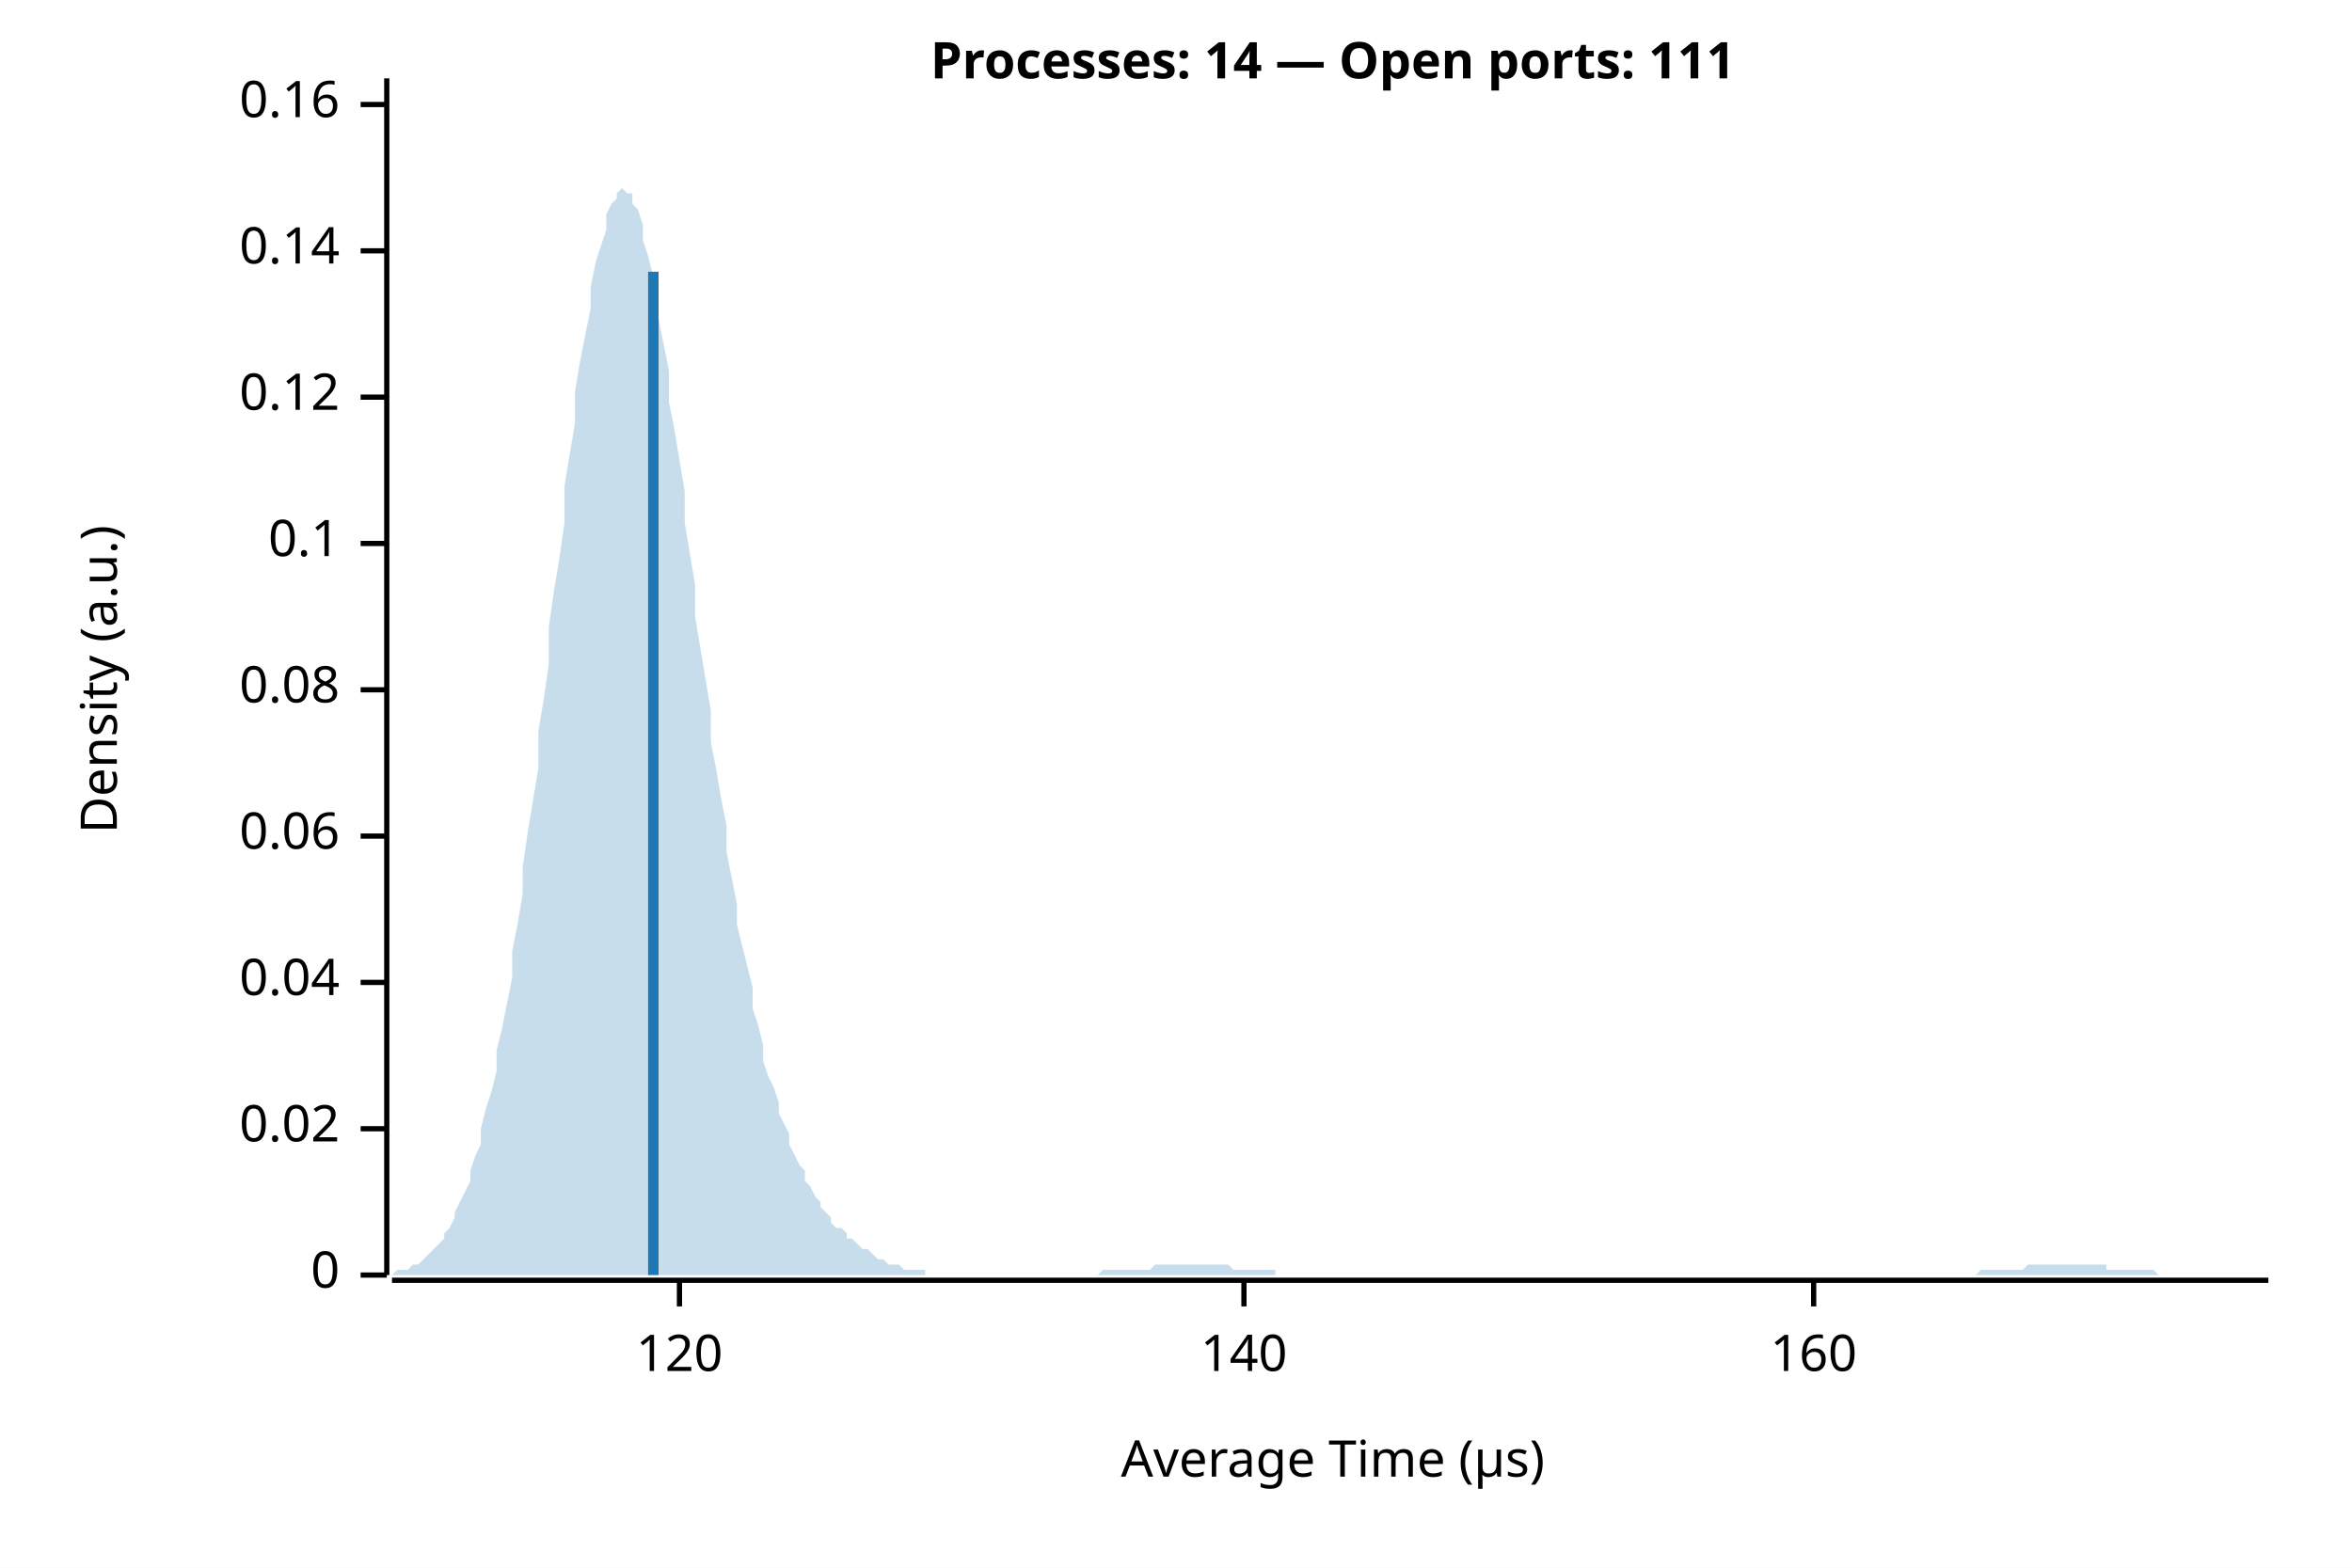
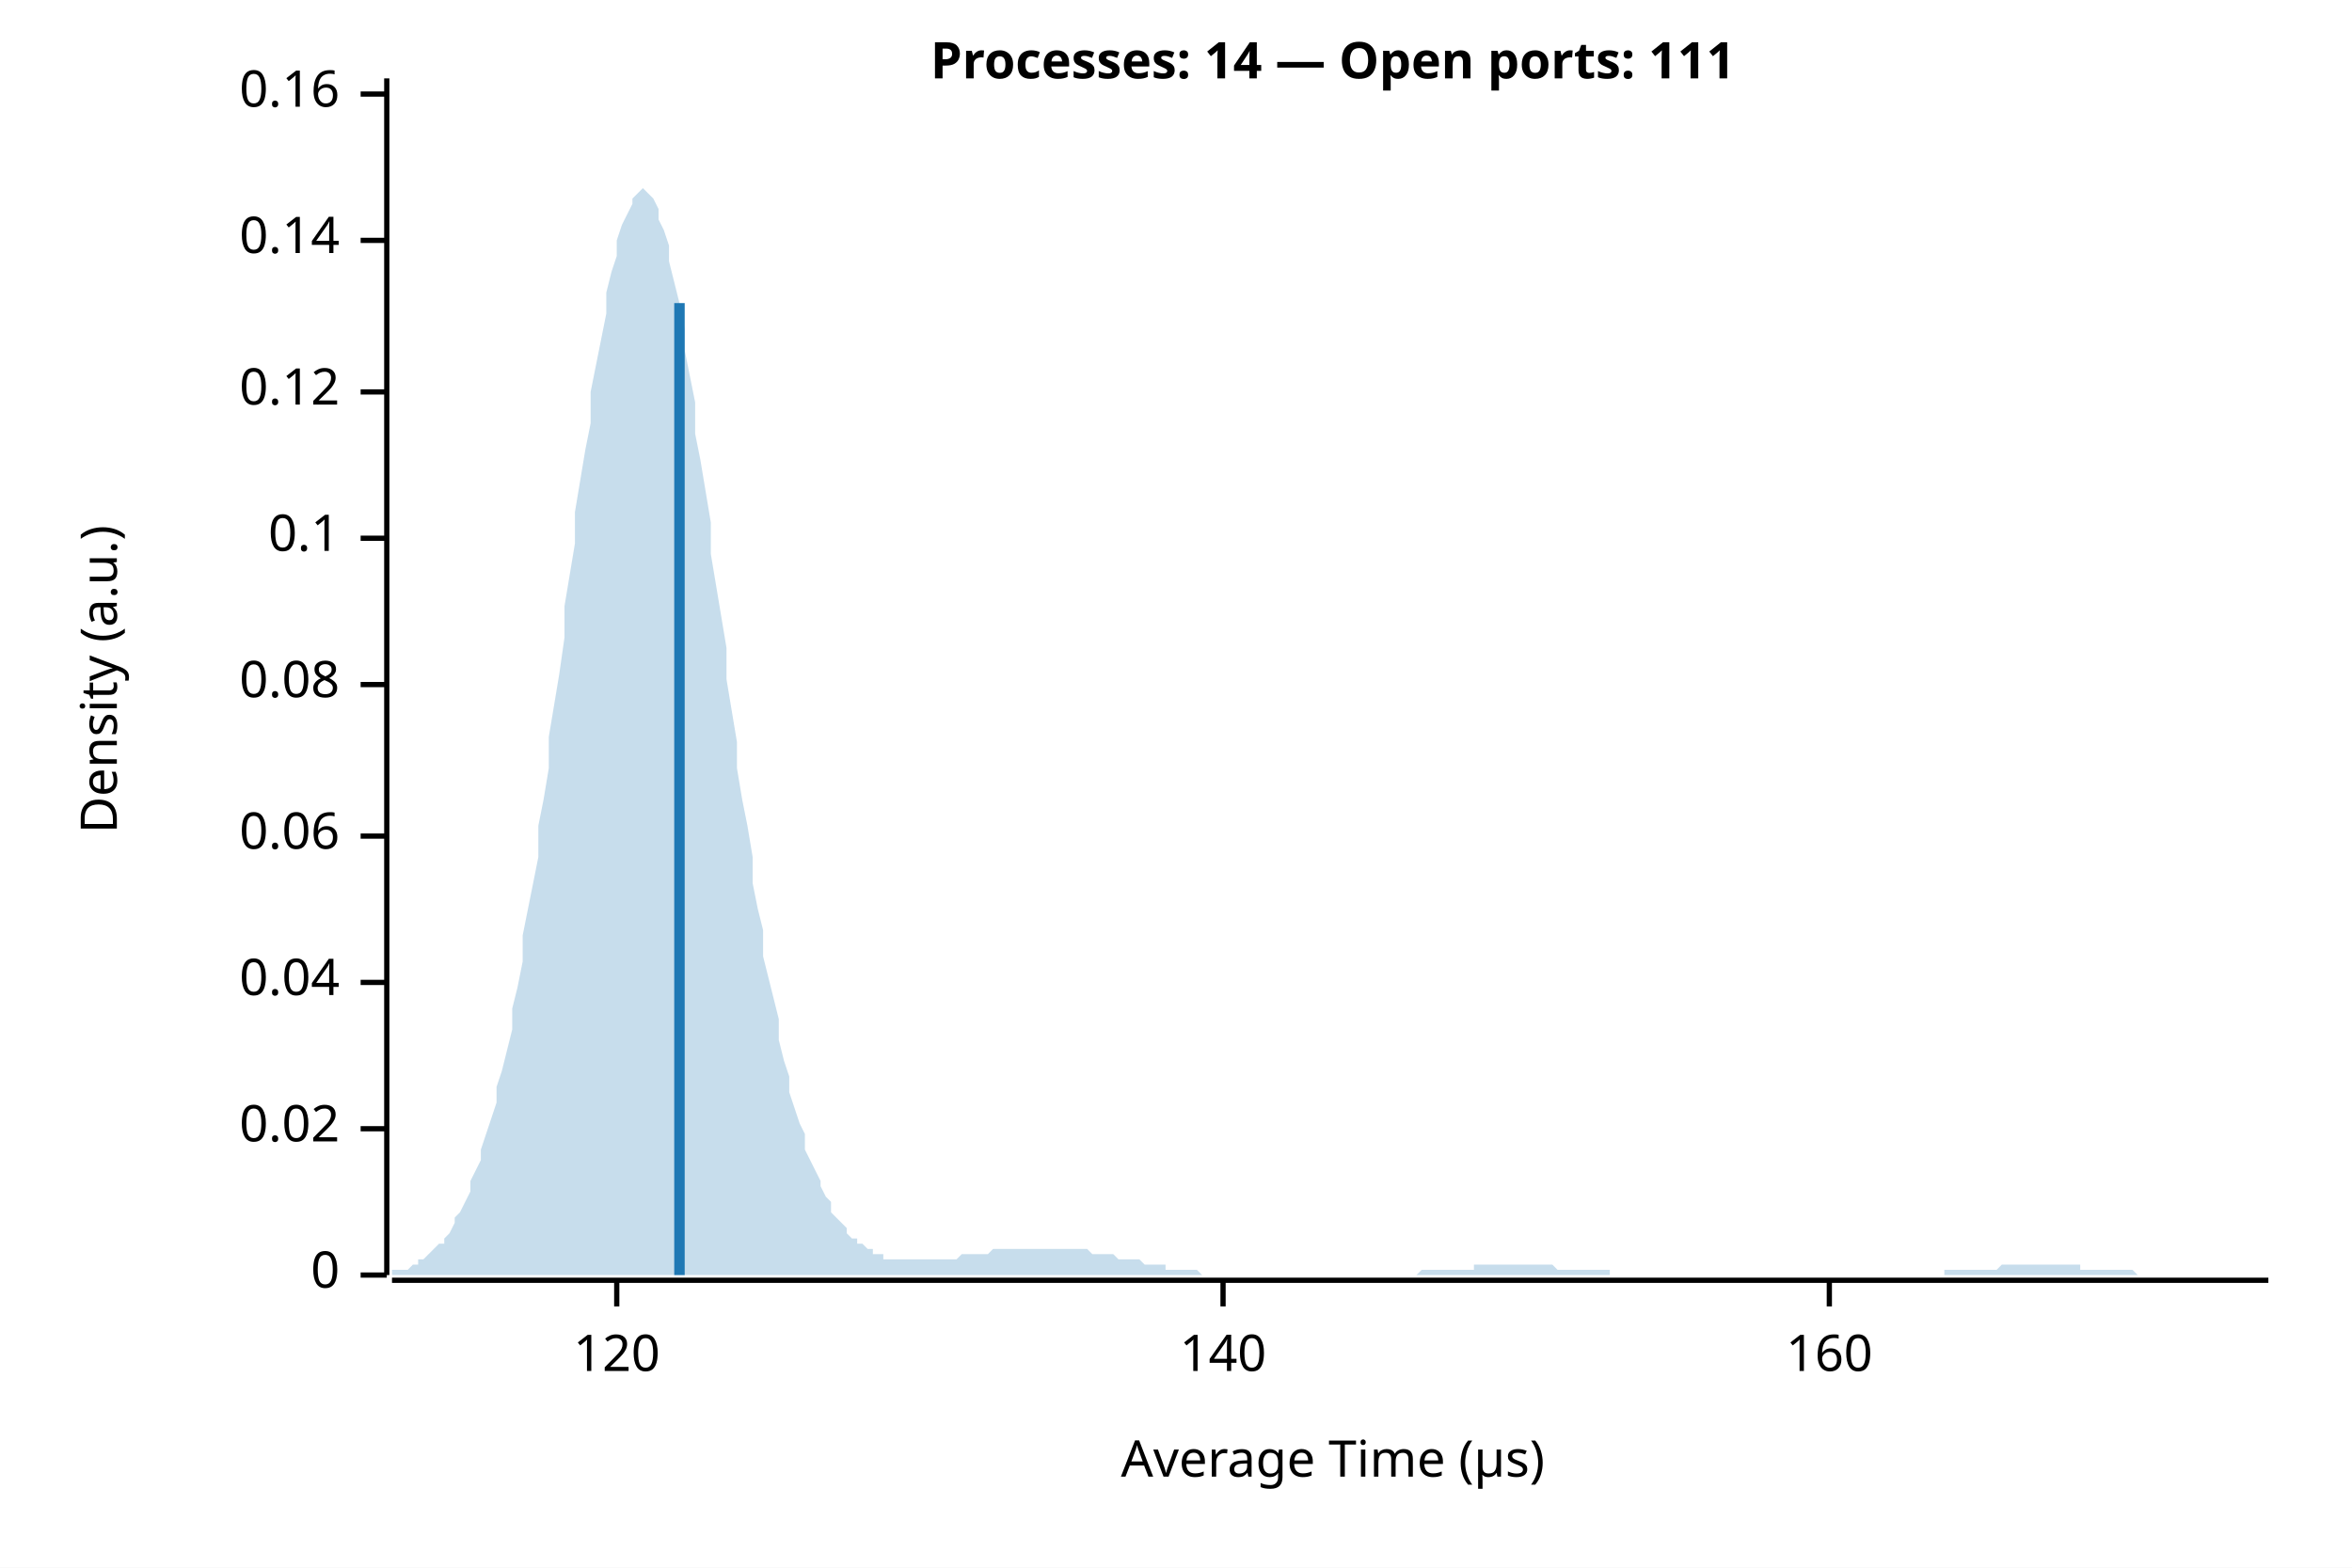
<svg xmlns="http://www.w3.org/2000/svg" width="450" height="300" viewBox="0 0 450 300">
  <rect width="100%" height="100%" fill="white" />
  <text x="255" y="15" font-weight="bold" text-anchor="middle" font-family="sans-serif" font-size="9.677" opacity="1" fill="#000000">Processes: 14 — Open ports: 111</text>
  <text x="15" y="130" dy="0.76em" text-anchor="middle" font-family="sans-serif" font-size="9.677" opacity="1" fill="#000000" transform="rotate(270, 15, 130)">
Density (a.u.)
</text>
  <text x="255" y="285" dy="-0.5ex" text-anchor="middle" font-family="sans-serif" font-size="9.677" opacity="1" fill="#000000">
Average Time (µs)
</text>
  <polyline fill="none" opacity="1" stroke="#000000" stroke-width="1" points="74,15 74,244 " />
  <text x="65" y="244" dy="0.5ex" text-anchor="end" font-family="sans-serif" font-size="9.677" opacity="1" fill="#000000">
0
</text>
  <polyline fill="none" opacity="1" stroke="#000000" stroke-width="1" points="69,244 74,244 " />
  <text x="65" y="216" dy="0.5ex" text-anchor="end" font-family="sans-serif" font-size="9.677" opacity="1" fill="#000000">
0.02
</text>
  <polyline fill="none" opacity="1" stroke="#000000" stroke-width="1" points="69,216 74,216 " />
  <text x="65" y="188" dy="0.5ex" text-anchor="end" font-family="sans-serif" font-size="9.677" opacity="1" fill="#000000">
0.04
</text>
  <polyline fill="none" opacity="1" stroke="#000000" stroke-width="1" points="69,188 74,188 " />
  <text x="65" y="160" dy="0.5ex" text-anchor="end" font-family="sans-serif" font-size="9.677" opacity="1" fill="#000000">
0.06
</text>
  <polyline fill="none" opacity="1" stroke="#000000" stroke-width="1" points="69,160 74,160 " />
-   <text x="65" y="132" dy="0.5ex" text-anchor="end" font-family="sans-serif" font-size="9.677" opacity="1" fill="#000000">
+   <text x="65" y="131" dy="0.5ex" text-anchor="end" font-family="sans-serif" font-size="9.677" opacity="1" fill="#000000">
0.08
</text>
-   <polyline fill="none" opacity="1" stroke="#000000" stroke-width="1" points="69,132 74,132 " />
-   <text x="65" y="104" dy="0.5ex" text-anchor="end" font-family="sans-serif" font-size="9.677" opacity="1" fill="#000000">
+   <polyline fill="none" opacity="1" stroke="#000000" stroke-width="1" points="69,131 74,131 " />
+   <text x="65" y="103" dy="0.5ex" text-anchor="end" font-family="sans-serif" font-size="9.677" opacity="1" fill="#000000">
0.1
</text>
-   <polyline fill="none" opacity="1" stroke="#000000" stroke-width="1" points="69,104 74,104 " />
-   <text x="65" y="76" dy="0.5ex" text-anchor="end" font-family="sans-serif" font-size="9.677" opacity="1" fill="#000000">
+   <polyline fill="none" opacity="1" stroke="#000000" stroke-width="1" points="69,103 74,103 " />
+   <text x="65" y="75" dy="0.5ex" text-anchor="end" font-family="sans-serif" font-size="9.677" opacity="1" fill="#000000">
0.12
</text>
-   <polyline fill="none" opacity="1" stroke="#000000" stroke-width="1" points="69,76 74,76 " />
-   <text x="65" y="48" dy="0.5ex" text-anchor="end" font-family="sans-serif" font-size="9.677" opacity="1" fill="#000000">
+   <polyline fill="none" opacity="1" stroke="#000000" stroke-width="1" points="69,75 74,75 " />
+   <text x="65" y="46" dy="0.5ex" text-anchor="end" font-family="sans-serif" font-size="9.677" opacity="1" fill="#000000">
0.14
</text>
-   <polyline fill="none" opacity="1" stroke="#000000" stroke-width="1" points="69,48 74,48 " />
-   <text x="65" y="20" dy="0.5ex" text-anchor="end" font-family="sans-serif" font-size="9.677" opacity="1" fill="#000000">
+   <polyline fill="none" opacity="1" stroke="#000000" stroke-width="1" points="69,46 74,46 " />
+   <text x="65" y="18" dy="0.5ex" text-anchor="end" font-family="sans-serif" font-size="9.677" opacity="1" fill="#000000">
0.16
</text>
-   <polyline fill="none" opacity="1" stroke="#000000" stroke-width="1" points="69,20 74,20 " />
+   <polyline fill="none" opacity="1" stroke="#000000" stroke-width="1" points="69,18 74,18 " />
  <polyline fill="none" opacity="1" stroke="#000000" stroke-width="1" points="75,245 434,245 " />
-   <text x="130" y="255" dy="0.76em" text-anchor="middle" font-family="sans-serif" font-size="9.677" opacity="1" fill="#000000">
+   <text x="118" y="255" dy="0.76em" text-anchor="middle" font-family="sans-serif" font-size="9.677" opacity="1" fill="#000000">
120
</text>
-   <polyline fill="none" opacity="1" stroke="#000000" stroke-width="1" points="130,245 130,250 " />
-   <text x="238" y="255" dy="0.76em" text-anchor="middle" font-family="sans-serif" font-size="9.677" opacity="1" fill="#000000">
+   <polyline fill="none" opacity="1" stroke="#000000" stroke-width="1" points="118,245 118,250 " />
+   <text x="234" y="255" dy="0.76em" text-anchor="middle" font-family="sans-serif" font-size="9.677" opacity="1" fill="#000000">
140
</text>
-   <polyline fill="none" opacity="1" stroke="#000000" stroke-width="1" points="238,245 238,250 " />
-   <text x="347" y="255" dy="0.76em" text-anchor="middle" font-family="sans-serif" font-size="9.677" opacity="1" fill="#000000">
+   <polyline fill="none" opacity="1" stroke="#000000" stroke-width="1" points="234,245 234,250 " />
+   <text x="350" y="255" dy="0.76em" text-anchor="middle" font-family="sans-serif" font-size="9.677" opacity="1" fill="#000000">
160
</text>
-   <polyline fill="none" opacity="1" stroke="#000000" stroke-width="1" points="347,245 347,250 " />
-   <polygon opacity="0.25" fill="#1F78B4" points="75,244 75,244 76,243 77,243 77,243 78,243 79,242 80,242 80,242 81,241 82,240 82,240 83,239 84,238 85,237 85,236 86,235 87,233 87,232 88,230 89,228 90,226 90,224 91,221 92,219 92,216 93,212 94,209 95,205 95,201 96,197 97,192 98,187 98,182 99,177 100,171 100,166 101,159 102,153 103,147 103,140 104,134 105,127 105,120 106,113 107,107 108,100 108,93 109,87 110,81 110,75 111,69 112,64 113,59 113,55 114,50 115,47 116,44 116,41 117,39 118,38 118,37 119,36 120,37 121,37 121,39 122,40 123,43 123,46 124,49 125,53 126,57 126,61 127,66 128,71 128,77 129,82 130,88 131,94 131,100 132,106 133,112 133,118 134,124 135,130 136,136 136,142 137,147 138,153 139,158 139,163 140,168 141,173 141,177 142,181 143,185 144,189 144,193 145,196 146,200 146,203 147,206 148,208 149,211 149,213 150,215 151,217 151,219 152,221 153,223 154,224 154,226 155,227 156,229 157,230 157,231 158,232 159,233 159,234 160,235 161,235 162,236 162,237 163,237 164,238 164,238 165,239 166,239 167,240 167,240 168,241 169,241 169,241 170,242 171,242 172,242 172,242 173,243 174,243 175,243 175,243 176,243 177,243 177,244 178,244 179,244 180,244 180,244 181,244 182,244 182,244 183,244 184,244 185,244 185,244 186,244 187,244 187,244 188,244 189,244 190,244 190,244 191,244 192,244 192,244 193,244 194,244 195,244 195,244 196,244 197,244 198,244 198,244 199,244 200,244 200,244 201,244 202,244 203,244 203,244 204,244 205,244 205,244 206,244 207,244 208,244 208,244 209,244 210,244 210,244 211,243 212,243 213,243 213,243 214,243 215,243 216,243 216,243 217,243 218,243 218,243 219,243 220,243 221,242 221,242 222,242 223,242 223,242 224,242 225,242 226,242 226,242 227,242 228,242 228,242 229,242 230,242 231,242 231,242 232,242 233,242 233,242 234,242 235,242 236,243 236,243 237,243 238,243 239,243 239,243 240,243 241,243 241,243 242,243 243,243 244,243 244,244 245,244 246,244 246,244 247,244 248,244 249,244 249,244 250,244 251,244 251,244 252,244 253,244 254,244 254,244 255,244 256,244 257,244 257,244 258,244 259,244 259,244 260,244 261,244 262,244 262,244 263,244 264,244 264,244 265,244 266,244 267,244 267,244 268,244 269,244 269,244 270,244 271,244 272,244 272,244 273,244 274,244 275,244 275,244 276,244 277,244 277,244 278,244 279,244 280,244 280,244 281,244 282,244 282,244 283,244 284,244 285,244 285,244 286,244 287,244 287,244 288,244 289,244 290,244 290,244 291,244 292,244 292,244 293,244 294,244 295,244 295,244 296,244 297,244 298,244 298,244 299,244 300,244 300,244 301,244 302,244 303,244 303,244 304,244 305,244 305,244 306,244 307,244 308,244 308,244 309,244 310,244 310,244 311,244 312,244 313,244 313,244 314,244 315,244 316,244 316,244 317,244 318,244 318,244 319,244 320,244 321,244 321,244 322,244 323,244 323,244 324,244 325,244 326,244 326,244 327,244 328,244 328,244 329,244 330,244 331,244 331,244 332,244 333,244 333,244 334,244 335,244 336,244 336,244 337,244 338,244 339,244 339,244 340,244 341,244 341,244 342,244 343,244 344,244 344,244 345,244 346,244 346,244 347,244 348,244 349,244 349,244 350,244 351,244 351,244 352,244 353,244 354,244 354,244 355,244 356,244 357,244 357,244 358,244 359,244 359,244 360,244 361,244 362,244 362,244 363,244 364,244 364,244 365,244 366,244 367,244 367,244 368,244 369,244 369,244 370,244 371,244 372,244 372,244 373,244 374,244 375,244 375,244 376,244 377,244 377,244 378,244 379,243 380,243 380,243 381,243 382,243 382,243 383,243 384,243 385,243 385,243 386,243 387,243 387,243 388,242 389,242 390,242 390,242 391,242 392,242 392,242 393,242 394,242 395,242 395,242 396,242 397,242 398,242 398,242 399,242 400,242 400,242 401,242 402,242 403,242 403,243 404,243 405,243 405,243 406,243 407,243 408,243 408,243 409,243 410,243 410,243 411,243 412,243 413,244 413,244 414,244 415,244 416,244 416,244 417,244 418,244 418,244 419,244 420,244 421,244 421,244 422,244 423,244 423,244 424,244 425,244 426,244 426,244 427,244 428,244 428,244 429,244 430,244 431,244 431,244 432,244 433,244 434,244 434,244 75,244 " />
-   <polyline fill="none" opacity="1" stroke="#1F78B4" stroke-width="2" points="125,244 125,52 " />
+   <polyline fill="none" opacity="1" stroke="#000000" stroke-width="1" points="350,245 350,250 " />
+   <polygon opacity="0.25" fill="#1F78B4" points="75,244 75,243 76,243 77,243 77,243 78,243 79,242 80,242 80,241 81,241 82,240 82,240 83,239 84,238 85,238 85,237 86,236 87,234 87,233 88,232 89,230 90,228 90,226 91,224 92,222 92,220 93,217 94,214 95,211 95,208 96,205 97,201 98,197 98,193 99,189 100,184 100,179 101,174 102,169 103,164 103,158 104,153 105,147 105,141 106,135 107,129 108,122 108,116 109,110 110,104 110,98 111,92 112,86 113,81 113,75 114,70 115,65 116,60 116,56 117,52 118,49 118,46 119,43 120,41 121,39 121,38 122,37 123,36 123,36 124,37 125,38 126,40 126,42 127,44 128,47 128,50 129,54 130,58 131,63 131,67 132,72 133,77 133,83 134,88 135,94 136,100 136,106 137,112 138,118 139,124 139,130 140,136 141,142 141,147 142,153 143,158 144,164 144,169 145,174 146,178 146,183 147,187 148,191 149,195 149,199 150,203 151,206 151,209 152,212 153,215 154,217 154,220 155,222 156,224 157,226 157,227 158,229 159,230 159,232 160,233 161,234 162,235 162,236 163,237 164,237 164,238 165,238 166,239 167,239 167,240 168,240 169,240 169,241 170,241 171,241 172,241 172,241 173,241 174,241 175,241 175,241 176,241 177,241 177,241 178,241 179,241 180,241 180,241 181,241 182,241 182,241 183,241 184,240 185,240 185,240 186,240 187,240 187,240 188,240 189,240 190,239 190,239 191,239 192,239 192,239 193,239 194,239 195,239 195,239 196,239 197,239 198,239 198,239 199,239 200,239 200,239 201,239 202,239 203,239 203,239 204,239 205,239 205,239 206,239 207,239 208,239 208,239 209,240 210,240 210,240 211,240 212,240 213,240 213,240 214,241 215,241 216,241 216,241 217,241 218,241 218,241 219,242 220,242 221,242 221,242 222,242 223,242 223,243 224,243 225,243 226,243 226,243 227,243 228,243 228,243 229,243 230,244 231,244 231,244 232,244 233,244 233,244 234,244 235,244 236,244 236,244 237,244 238,244 239,244 239,244 240,244 241,244 241,244 242,244 243,244 244,244 244,244 245,244 246,244 246,244 247,244 248,244 249,244 249,244 250,244 251,244 251,244 252,244 253,244 254,244 254,244 255,244 256,244 257,244 257,244 258,244 259,244 259,244 260,244 261,244 262,244 262,244 263,244 264,244 264,244 265,244 266,244 267,244 267,244 268,244 269,244 269,244 270,244 271,244 272,243 272,243 273,243 274,243 275,243 275,243 276,243 277,243 277,243 278,243 279,243 280,243 280,243 281,243 282,243 282,242 283,242 284,242 285,242 285,242 286,242 287,242 287,242 288,242 289,242 290,242 290,242 291,242 292,242 292,242 293,242 294,242 295,242 295,242 296,242 297,242 298,243 298,243 299,243 300,243 300,243 301,243 302,243 303,243 303,243 304,243 305,243 305,243 306,243 307,243 308,243 308,244 309,244 310,244 310,244 311,244 312,244 313,244 313,244 314,244 315,244 316,244 316,244 317,244 318,244 318,244 319,244 320,244 321,244 321,244 322,244 323,244 323,244 324,244 325,244 326,244 326,244 327,244 328,244 328,244 329,244 330,244 331,244 331,244 332,244 333,244 333,244 334,244 335,244 336,244 336,244 337,244 338,244 339,244 339,244 340,244 341,244 341,244 342,244 343,244 344,244 344,244 345,244 346,244 346,244 347,244 348,244 349,244 349,244 350,244 351,244 351,244 352,244 353,244 354,244 354,244 355,244 356,244 357,244 357,244 358,244 359,244 359,244 360,244 361,244 362,244 362,244 363,244 364,244 364,244 365,244 366,244 367,244 367,244 368,244 369,244 369,244 370,244 371,244 372,244 372,243 373,243 374,243 375,243 375,243 376,243 377,243 377,243 378,243 379,243 380,243 380,243 381,243 382,243 382,243 383,242 384,242 385,242 385,242 386,242 387,242 387,242 388,242 389,242 390,242 390,242 391,242 392,242 392,242 393,242 394,242 395,242 395,242 396,242 397,242 398,242 398,243 399,243 400,243 400,243 401,243 402,243 403,243 403,243 404,243 405,243 405,243 406,243 407,243 408,243 408,243 409,244 410,244 410,244 411,244 412,244 413,244 413,244 414,244 415,244 416,244 416,244 417,244 418,244 418,244 419,244 420,244 421,244 421,244 422,244 423,244 423,244 424,244 425,244 426,244 426,244 427,244 428,244 428,244 429,244 430,244 431,244 431,244 432,244 433,244 434,244 434,244 75,244 " />
+   <polyline fill="none" opacity="1" stroke="#1F78B4" stroke-width="2" points="130,244 130,58 " />
</svg>
